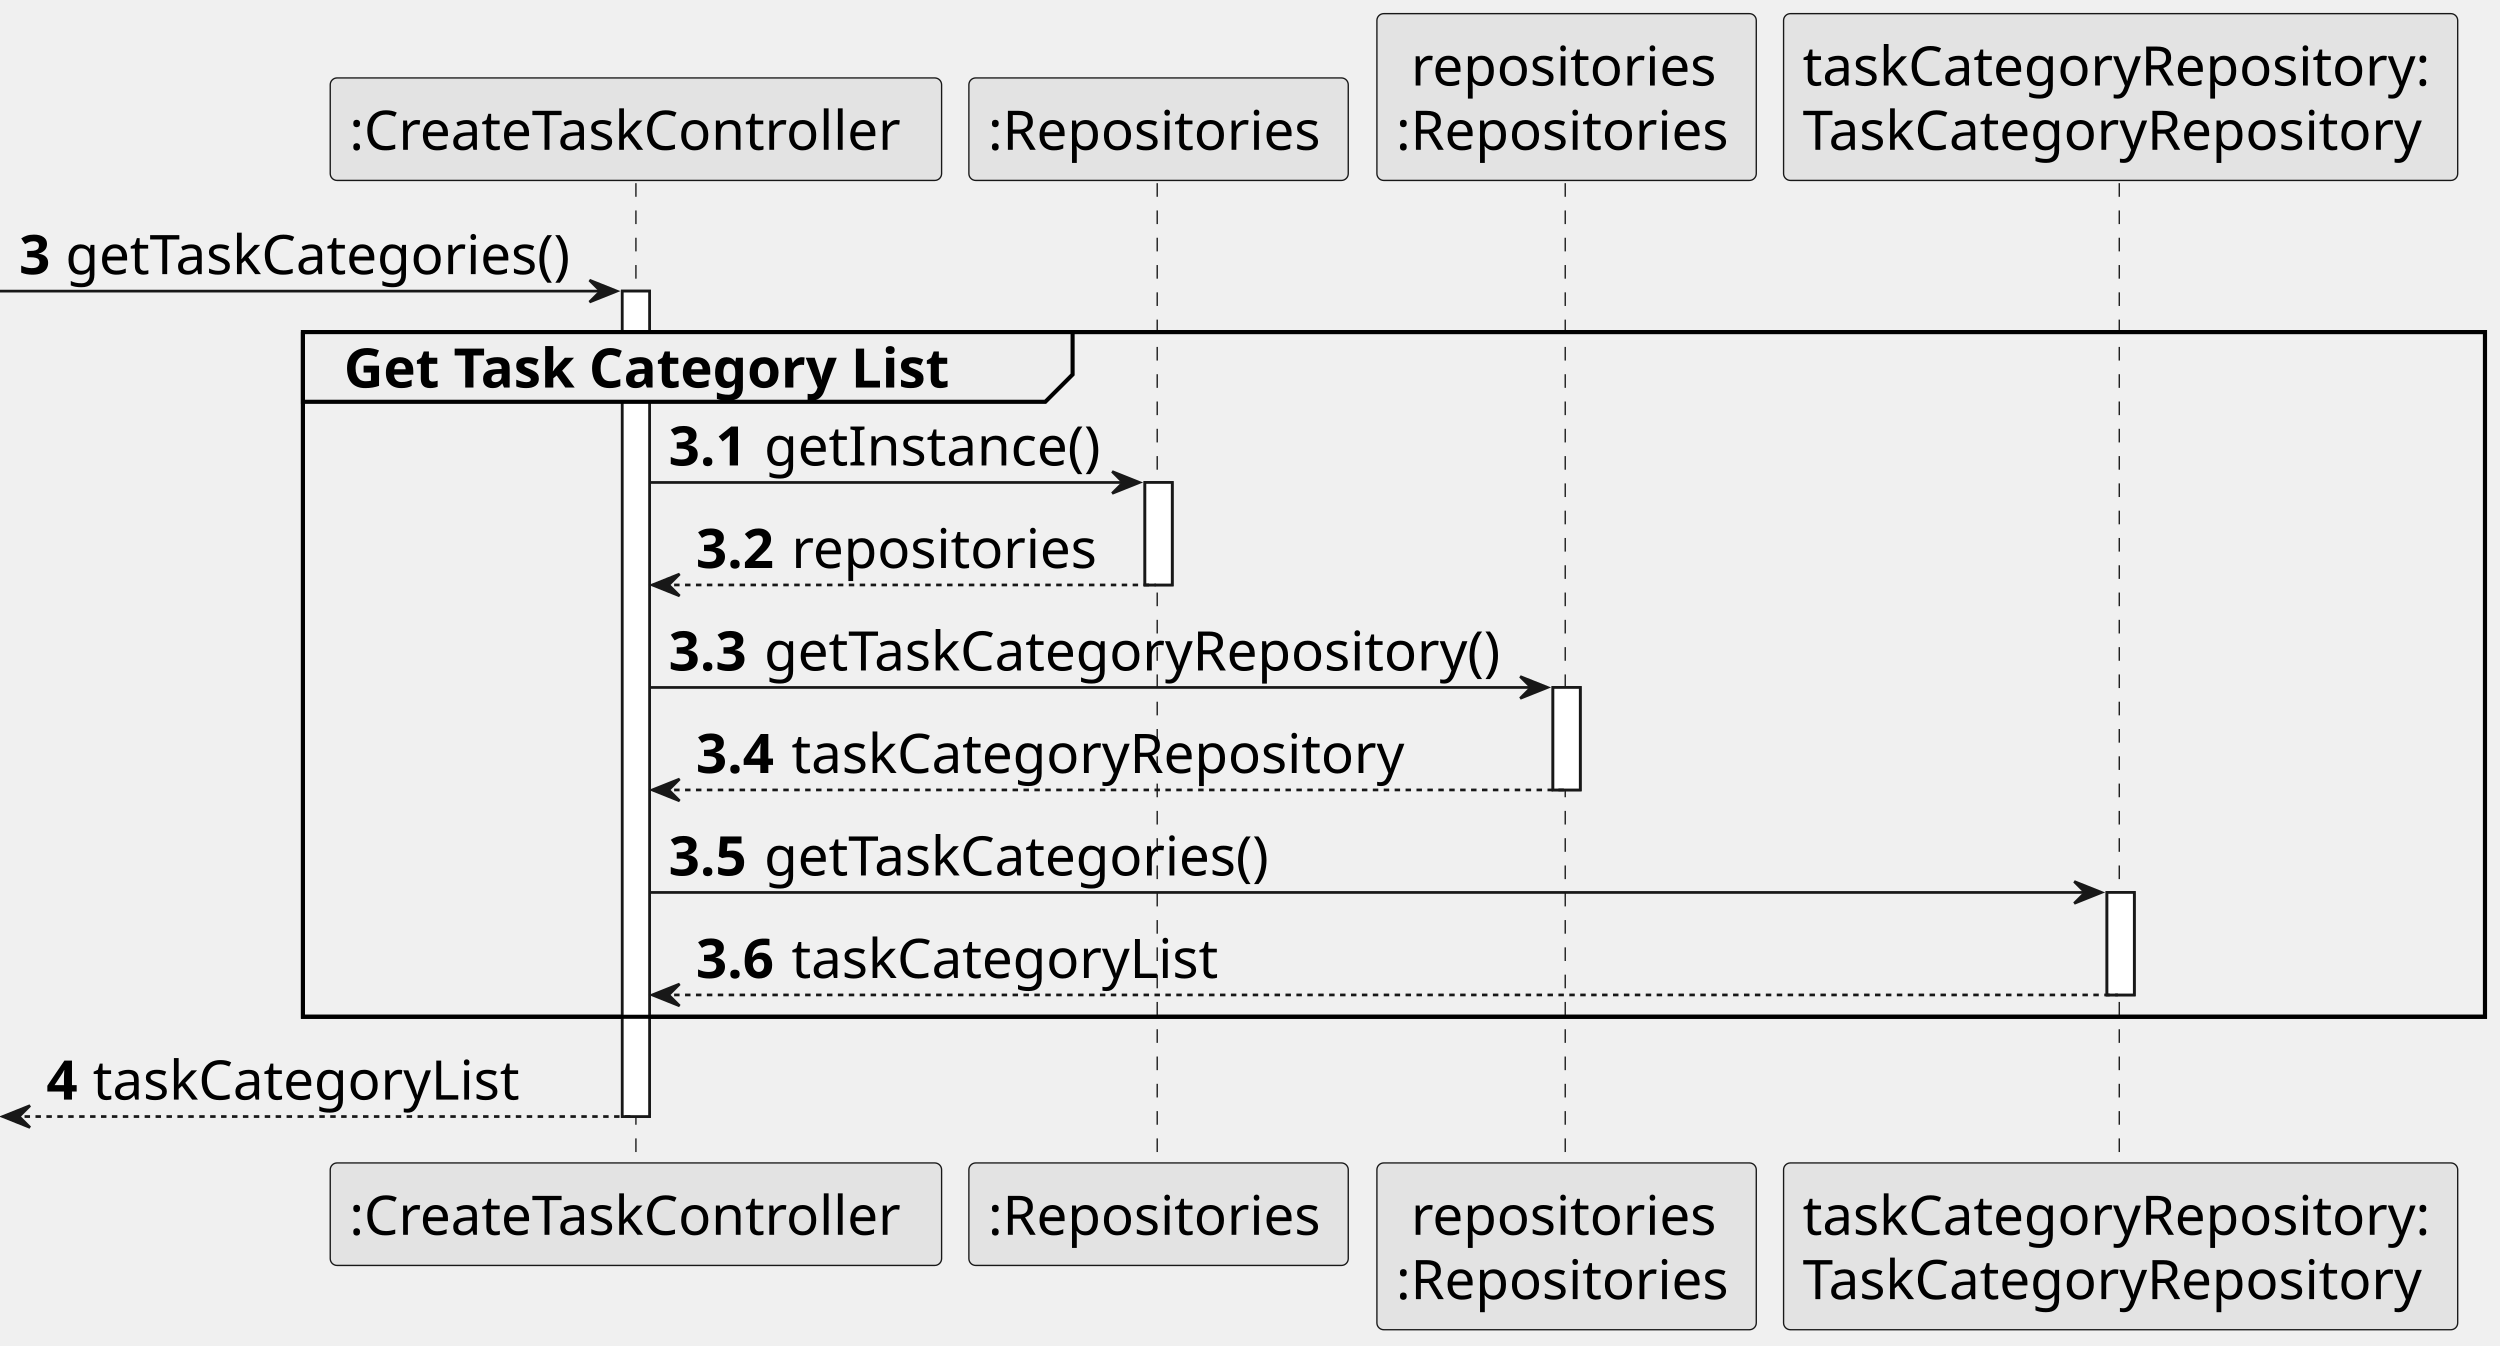
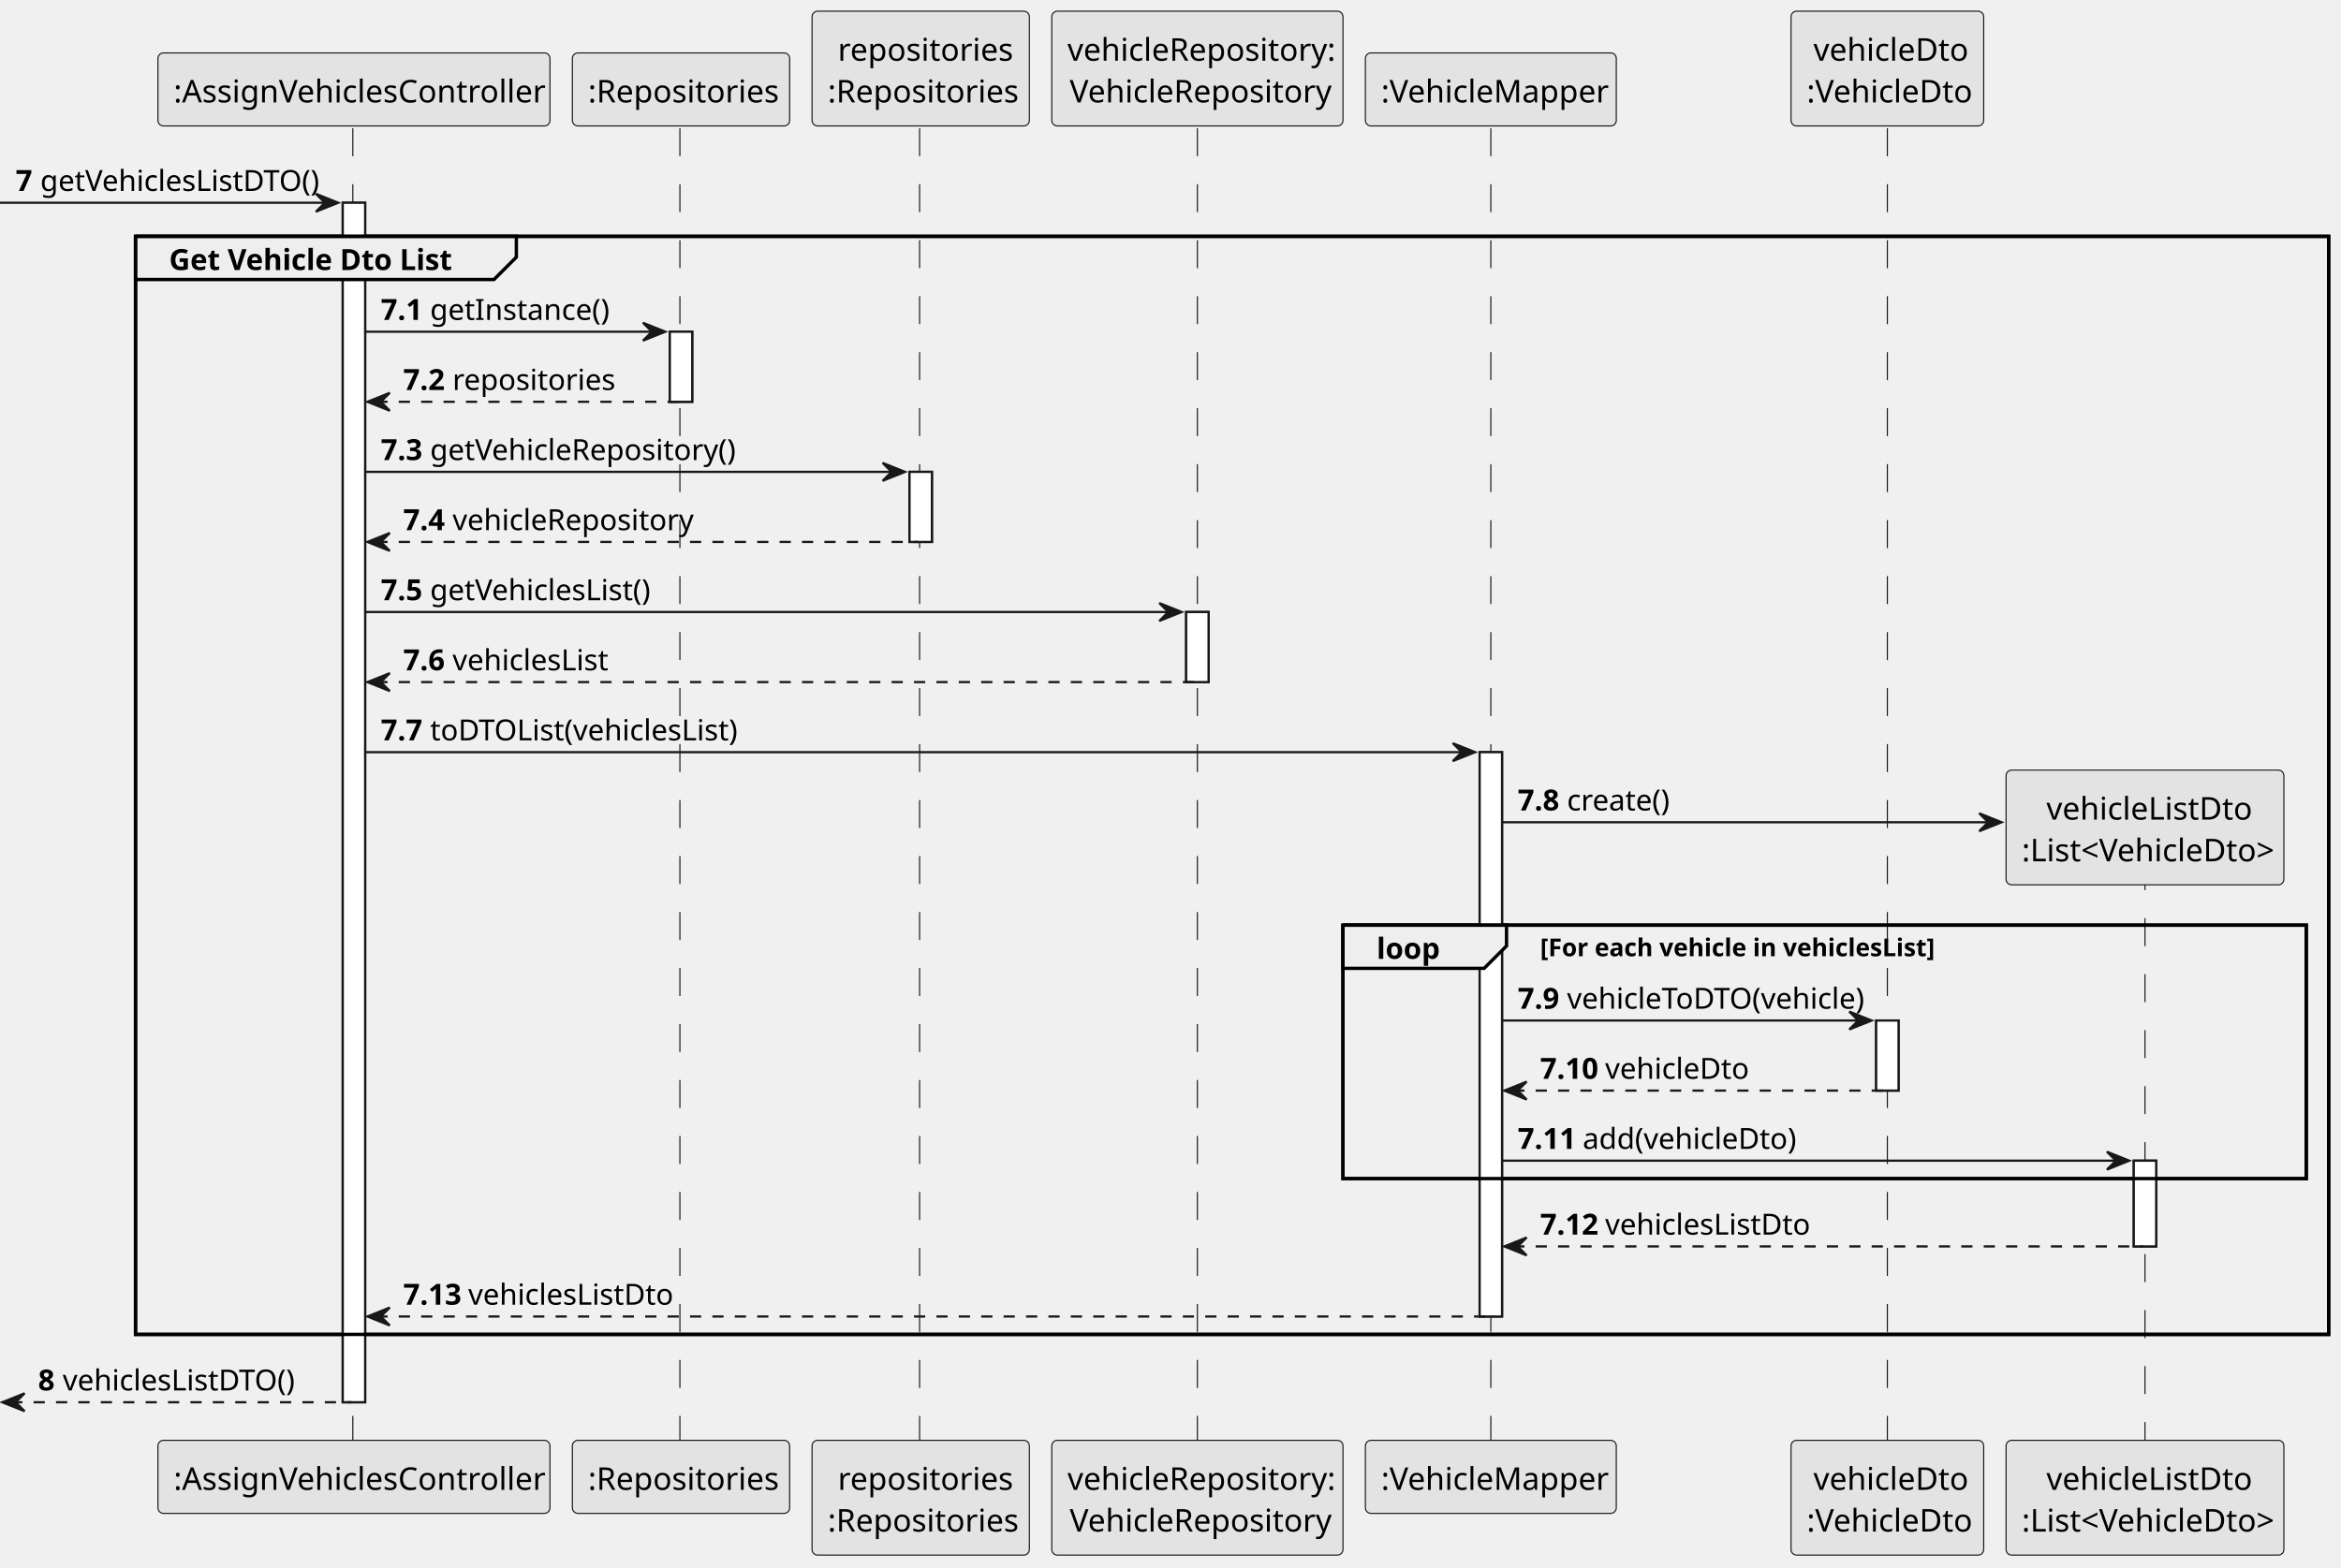
- <svg xmlns="http://www.w3.org/2000/svg" contentStyleType="text/css" height="493px" preserveAspectRatio="none" style="width:916px;height:493px;background:#FFFFFF;" version="1.1" viewBox="0 0 916 493" width="916px" zoomAndPan="magnify">
+ <svg xmlns="http://www.w3.org/2000/svg" contentStyleType="text/css" height="280px" preserveAspectRatio="none" style="width:418px;height:280px;background:#FFFFFF;" version="1.1" viewBox="0 0 418 280" width="418px" zoomAndPan="magnify">
  <defs />
  <g>
-     <rect fill="#FFFFFF" height="302.438" style="stroke:#181818;stroke-width:1.0;" width="10" x="228" y="106.664" />
-     <rect fill="#FFFFFF" height="37.555" style="stroke:#181818;stroke-width:1.0;" width="10" x="419.5" y="176.773" />
-     <rect fill="#FFFFFF" height="37.555" style="stroke:#181818;stroke-width:1.0;" width="10" x="569" y="251.883" />
-     <rect fill="#FFFFFF" height="37.555" style="stroke:#181818;stroke-width:1.0;" width="10" x="772" y="326.992" />
-     <rect fill="none" height="250.883" style="stroke:#000000;stroke-width:1.5;" width="799.5" x="111" y="121.664" />
-     <line style="stroke:#181818;stroke-width:0.5;stroke-dasharray:5.0,5.0;" x1="233" x2="233" y1="67.109" y2="427.102" />
-     <line style="stroke:#181818;stroke-width:0.5;stroke-dasharray:5.0,5.0;" x1="424" x2="424" y1="67.109" y2="427.102" />
-     <line style="stroke:#181818;stroke-width:0.5;stroke-dasharray:5.0,5.0;" x1="573.5" x2="573.5" y1="67.109" y2="427.102" />
-     <line style="stroke:#181818;stroke-width:0.5;stroke-dasharray:5.0,5.0;" x1="776.5" x2="776.5" y1="67.109" y2="427.102" />
-     <rect fill="#E3E3E3" height="37.555" rx="2.5" ry="2.5" style="stroke:#181818;stroke-width:0.5;" width="224" x="121" y="28.555" />
-     <text fill="#000000" font-family="sans-serif" font-size="20" lengthAdjust="spacing" textLength="210" x="128" y="54.891">:CreateTaskController</text>
-     <rect fill="#E3E3E3" height="37.555" rx="2.5" ry="2.5" style="stroke:#181818;stroke-width:0.5;" width="224" x="121" y="426.102" />
-     <text fill="#000000" font-family="sans-serif" font-size="20" lengthAdjust="spacing" textLength="210" x="128" y="452.438">:CreateTaskController</text>
-     <rect fill="#E3E3E3" height="37.555" rx="2.5" ry="2.5" style="stroke:#181818;stroke-width:0.5;" width="139" x="355" y="28.555" />
-     <text fill="#000000" font-family="sans-serif" font-size="20" lengthAdjust="spacing" textLength="125" x="362" y="54.891">:Repositories</text>
-     <rect fill="#E3E3E3" height="37.555" rx="2.5" ry="2.5" style="stroke:#181818;stroke-width:0.5;" width="139" x="355" y="426.102" />
-     <text fill="#000000" font-family="sans-serif" font-size="20" lengthAdjust="spacing" textLength="125" x="362" y="452.438">:Repositories</text>
-     <rect fill="#E3E3E3" height="61.109" rx="2.5" ry="2.5" style="stroke:#181818;stroke-width:0.5;" width="139" x="504.5" y="5" />
-     <text fill="#000000" font-family="sans-serif" font-size="20" lengthAdjust="spacing" textLength="114" x="517" y="31.336">repositories</text>
-     <text fill="#000000" font-family="sans-serif" font-size="20" lengthAdjust="spacing" textLength="125" x="511.5" y="54.891">:Repositories</text>
-     <rect fill="#E3E3E3" height="61.109" rx="2.5" ry="2.5" style="stroke:#181818;stroke-width:0.5;" width="139" x="504.5" y="426.102" />
-     <text fill="#000000" font-family="sans-serif" font-size="20" lengthAdjust="spacing" textLength="114" x="517" y="452.438">repositories</text>
-     <text fill="#000000" font-family="sans-serif" font-size="20" lengthAdjust="spacing" textLength="125" x="511.5" y="475.992">:Repositories</text>
-     <rect fill="#E3E3E3" height="61.109" rx="2.5" ry="2.5" style="stroke:#181818;stroke-width:0.5;" width="247" x="653.5" y="5" />
-     <text fill="#000000" font-family="sans-serif" font-size="20" lengthAdjust="spacing" textLength="233" x="660.5" y="31.336">taskCategoryRepository:</text>
-     <text fill="#000000" font-family="sans-serif" font-size="20" lengthAdjust="spacing" textLength="233" x="660.5" y="54.891">TaskCategoryRepository</text>
-     <rect fill="#E3E3E3" height="61.109" rx="2.5" ry="2.5" style="stroke:#181818;stroke-width:0.5;" width="247" x="653.5" y="426.102" />
-     <text fill="#000000" font-family="sans-serif" font-size="20" lengthAdjust="spacing" textLength="233" x="660.5" y="452.438">taskCategoryRepository:</text>
-     <text fill="#000000" font-family="sans-serif" font-size="20" lengthAdjust="spacing" textLength="233" x="660.5" y="475.992">TaskCategoryRepository</text>
-     <rect fill="#FFFFFF" height="302.438" style="stroke:#181818;stroke-width:1.0;" width="10" x="228" y="106.664" />
-     <rect fill="#FFFFFF" height="37.555" style="stroke:#181818;stroke-width:1.0;" width="10" x="419.5" y="176.773" />
-     <rect fill="#FFFFFF" height="37.555" style="stroke:#181818;stroke-width:1.0;" width="10" x="569" y="251.883" />
-     <rect fill="#FFFFFF" height="37.555" style="stroke:#181818;stroke-width:1.0;" width="10" x="772" y="326.992" />
-     <polygon fill="#181818" points="216,102.664,226,106.664,216,110.664,220,106.664" style="stroke:#181818;stroke-width:1.0;" />
-     <line style="stroke:#181818;stroke-width:1.0;" x1="0" x2="222" y1="106.664" y2="106.664" />
-     <text fill="#000000" font-family="sans-serif" font-size="20" font-weight="bold" lengthAdjust="spacing" textLength="13" x="7" y="100.445">3</text>
-     <text fill="#000000" font-family="sans-serif" font-size="20" lengthAdjust="spacing" textLength="192" x="24" y="100.445">getTaskCategories()</text>
-     <path d="M111,121.664 L393,121.664 L393,137.219 L383,147.219 L111,147.219 L111,121.664 " fill="#EEEEEE" style="stroke:#000000;stroke-width:1.5;" />
-     <rect fill="none" height="250.883" style="stroke:#000000;stroke-width:1.5;" width="799.5" x="111" y="121.664" />
-     <text fill="#000000" font-family="sans-serif" font-size="20" font-weight="bold" lengthAdjust="spacing" textLength="237" x="126" y="142">Get Task Category List</text>
-     <polygon fill="#181818" points="407.5,172.773,417.5,176.773,407.5,180.773,411.5,176.773" style="stroke:#181818;stroke-width:1.0;" />
-     <line style="stroke:#181818;stroke-width:1.0;" x1="238" x2="413.5" y1="176.773" y2="176.773" />
-     <text fill="#000000" font-family="sans-serif" font-size="20" font-weight="bold" lengthAdjust="spacing" textLength="31" x="245" y="170.555">3.1</text>
-     <text fill="#000000" font-family="sans-serif" font-size="20" lengthAdjust="spacing" textLength="123" x="280" y="170.555">getInstance()</text>
-     <polygon fill="#181818" points="249,210.328,239,214.328,249,218.328,245,214.328" style="stroke:#181818;stroke-width:1.0;" />
-     <line style="stroke:#181818;stroke-width:1.0;stroke-dasharray:2.0,2.0;" x1="243" x2="423.5" y1="214.328" y2="214.328" />
-     <text fill="#000000" font-family="sans-serif" font-size="20" font-weight="bold" lengthAdjust="spacing" textLength="31" x="255" y="208.109">3.2</text>
-     <text fill="#000000" font-family="sans-serif" font-size="20" lengthAdjust="spacing" textLength="114" x="290" y="208.109">repositories</text>
-     <polygon fill="#181818" points="557,247.883,567,251.883,557,255.883,561,251.883" style="stroke:#181818;stroke-width:1.0;" />
-     <line style="stroke:#181818;stroke-width:1.0;" x1="238" x2="563" y1="251.883" y2="251.883" />
-     <text fill="#000000" font-family="sans-serif" font-size="20" font-weight="bold" lengthAdjust="spacing" textLength="31" x="245" y="245.664">3.3</text>
-     <text fill="#000000" font-family="sans-serif" font-size="20" lengthAdjust="spacing" textLength="277" x="280" y="245.664">getTaskCategoryRepository()</text>
-     <polygon fill="#181818" points="249,285.438,239,289.438,249,293.438,245,289.438" style="stroke:#181818;stroke-width:1.0;" />
-     <line style="stroke:#181818;stroke-width:1.0;stroke-dasharray:2.0,2.0;" x1="243" x2="573" y1="289.438" y2="289.438" />
-     <text fill="#000000" font-family="sans-serif" font-size="20" font-weight="bold" lengthAdjust="spacing" textLength="31" x="255" y="283.219">3.4</text>
-     <text fill="#000000" font-family="sans-serif" font-size="20" lengthAdjust="spacing" textLength="227" x="290" y="283.219">taskCategoryRepository</text>
-     <polygon fill="#181818" points="760,322.992,770,326.992,760,330.992,764,326.992" style="stroke:#181818;stroke-width:1.0;" />
-     <line style="stroke:#181818;stroke-width:1.0;" x1="238" x2="766" y1="326.992" y2="326.992" />
-     <text fill="#000000" font-family="sans-serif" font-size="20" font-weight="bold" lengthAdjust="spacing" textLength="31" x="245" y="320.773">3.5</text>
-     <text fill="#000000" font-family="sans-serif" font-size="20" lengthAdjust="spacing" textLength="192" x="280" y="320.773">getTaskCategories()</text>
-     <polygon fill="#181818" points="249,360.547,239,364.547,249,368.547,245,364.547" style="stroke:#181818;stroke-width:1.0;" />
-     <line style="stroke:#181818;stroke-width:1.0;stroke-dasharray:2.0,2.0;" x1="243" x2="776" y1="364.547" y2="364.547" />
-     <text fill="#000000" font-family="sans-serif" font-size="20" font-weight="bold" lengthAdjust="spacing" textLength="31" x="255" y="358.328">3.6</text>
-     <text fill="#000000" font-family="sans-serif" font-size="20" lengthAdjust="spacing" textLength="159" x="290" y="358.328">taskCategoryList</text>
-     <polygon fill="#181818" points="11,405.102,1,409.102,11,413.102,7,409.102" style="stroke:#181818;stroke-width:1.0;" />
-     <line style="stroke:#181818;stroke-width:1.0;stroke-dasharray:2.0,2.0;" x1="5" x2="232" y1="409.102" y2="409.102" />
-     <text fill="#000000" font-family="sans-serif" font-size="20" font-weight="bold" lengthAdjust="spacing" textLength="13" x="17" y="402.883">4</text>
-     <text fill="#000000" font-family="sans-serif" font-size="20" lengthAdjust="spacing" textLength="159" x="34" y="402.883">taskCategoryList</text>
+     <rect fill="#FFFFFF" height="214.243" style="stroke:#181818;stroke-width:0.4;" width="4" x="61.2" y="36.213" />
+     <rect fill="#FFFFFF" height="12.516" style="stroke:#181818;stroke-width:0.4;" width="4" x="119.6" y="59.246" />
+     <rect fill="#FFFFFF" height="12.516" style="stroke:#181818;stroke-width:0.4;" width="4" x="162.4" y="84.279" />
+     <rect fill="#FFFFFF" height="12.516" style="stroke:#181818;stroke-width:0.4;" width="4" x="211.8" y="109.312" />
+     <rect fill="#FFFFFF" height="100.795" style="stroke:#181818;stroke-width:0.4;" width="4" x="264.2" y="134.345" />
+     <rect fill="#FFFFFF" height="12.516" style="stroke:#181818;stroke-width:0.4;" width="4" x="335" y="182.274" />
+     <rect fill="#FFFFFF" height="15.316" style="stroke:#181818;stroke-width:0.4;" width="4" x="381" y="207.307" />
+     <rect fill="none" height="196.127" style="stroke:#000000;stroke-width:0.6;" width="391.6" x="24.2" y="42.213" />
+     <rect fill="none" height="45.266" style="stroke:#000000;stroke-width:0.6;" width="172" x="239.8" y="165.241" />
+     <line style="stroke:#181818;stroke-width:0.2;stroke-dasharray:5.0,5.0;" x1="63" x2="63" y1="22.897" y2="257.656" />
+     <line style="stroke:#181818;stroke-width:0.2;stroke-dasharray:5.0,5.0;" x1="121.4" x2="121.4" y1="22.897" y2="257.656" />
+     <line style="stroke:#181818;stroke-width:0.2;stroke-dasharray:5.0,5.0;" x1="164.2" x2="164.2" y1="22.897" y2="257.656" />
+     <line style="stroke:#181818;stroke-width:0.2;stroke-dasharray:5.0,5.0;" x1="213.8" x2="213.8" y1="22.897" y2="257.656" />
+     <line style="stroke:#181818;stroke-width:0.2;stroke-dasharray:5.0,5.0;" x1="266.2" x2="266.2" y1="22.897" y2="257.656" />
+     <line style="stroke:#181818;stroke-width:0.2;stroke-dasharray:5.0,5.0;" x1="337" x2="337" y1="22.897" y2="257.656" />
+     <line style="stroke:#181818;stroke-width:0.2;stroke-dasharray:5.0,5.0;" x1="383" x2="383" y1="153.993" y2="257.656" />
+     <rect fill="#E3E3E3" height="13.048" rx="1" ry="1" style="stroke:#181818;stroke-width:0.2;" width="70" x="28.2" y="9.448" />
+     <text fill="#000000" font-family="sans-serif" font-size="5.6" lengthAdjust="spacing" textLength="64.4" x="31" y="18.291">:AssignVehiclesController</text>
+     <rect fill="#E3E3E3" height="13.048" rx="1" ry="1" style="stroke:#181818;stroke-width:0.2;" width="70" x="28.2" y="257.256" />
+     <text fill="#000000" font-family="sans-serif" font-size="5.6" lengthAdjust="spacing" textLength="64.4" x="31" y="266.099">:AssignVehiclesController</text>
+     <rect fill="#E3E3E3" height="13.048" rx="1" ry="1" style="stroke:#181818;stroke-width:0.2;" width="38.8" x="102.2" y="9.448" />
+     <text fill="#000000" font-family="sans-serif" font-size="5.6" lengthAdjust="spacing" textLength="33.2" x="105" y="18.291">:Repositories</text>
+     <rect fill="#E3E3E3" height="13.048" rx="1" ry="1" style="stroke:#181818;stroke-width:0.2;" width="38.8" x="102.2" y="257.256" />
+     <text fill="#000000" font-family="sans-serif" font-size="5.6" lengthAdjust="spacing" textLength="33.2" x="105" y="266.099">:Repositories</text>
+     <rect fill="#E3E3E3" height="20.497" rx="1" ry="1" style="stroke:#181818;stroke-width:0.2;" width="38.8" x="145" y="2" />
+     <text fill="#000000" font-family="sans-serif" font-size="5.6" lengthAdjust="spacing" textLength="29.6" x="149.6" y="10.843">repositories</text>
+     <text fill="#000000" font-family="sans-serif" font-size="5.6" lengthAdjust="spacing" textLength="33.2" x="147.8" y="18.291">:Repositories</text>
+     <rect fill="#E3E3E3" height="20.497" rx="1" ry="1" style="stroke:#181818;stroke-width:0.2;" width="38.8" x="145" y="257.256" />
+     <text fill="#000000" font-family="sans-serif" font-size="5.6" lengthAdjust="spacing" textLength="29.6" x="149.6" y="266.099">repositories</text>
+     <text fill="#000000" font-family="sans-serif" font-size="5.6" lengthAdjust="spacing" textLength="33.2" x="147.8" y="273.548">:Repositories</text>
+     <rect fill="#E3E3E3" height="20.497" rx="1" ry="1" style="stroke:#181818;stroke-width:0.2;" width="52" x="187.8" y="2" />
+     <text fill="#000000" font-family="sans-serif" font-size="5.6" lengthAdjust="spacing" textLength="46.4" x="190.6" y="10.843">vehicleRepository:</text>
+     <text fill="#000000" font-family="sans-serif" font-size="5.6" lengthAdjust="spacing" textLength="45.6" x="191" y="18.291">VehicleRepository</text>
+     <rect fill="#E3E3E3" height="20.497" rx="1" ry="1" style="stroke:#181818;stroke-width:0.2;" width="52" x="187.8" y="257.256" />
+     <text fill="#000000" font-family="sans-serif" font-size="5.6" lengthAdjust="spacing" textLength="46.4" x="190.6" y="266.099">vehicleRepository:</text>
+     <text fill="#000000" font-family="sans-serif" font-size="5.6" lengthAdjust="spacing" textLength="45.6" x="191" y="273.548">VehicleRepository</text>
+     <rect fill="#E3E3E3" height="13.048" rx="1" ry="1" style="stroke:#181818;stroke-width:0.2;" width="44.8" x="243.8" y="9.448" />
+     <text fill="#000000" font-family="sans-serif" font-size="5.6" lengthAdjust="spacing" textLength="39.2" x="246.6" y="18.291">:VehicleMapper</text>
+     <rect fill="#E3E3E3" height="13.048" rx="1" ry="1" style="stroke:#181818;stroke-width:0.2;" width="44.8" x="243.8" y="257.256" />
+     <text fill="#000000" font-family="sans-serif" font-size="5.6" lengthAdjust="spacing" textLength="39.2" x="246.6" y="266.099">:VehicleMapper</text>
+     <rect fill="#E3E3E3" height="20.497" rx="1" ry="1" style="stroke:#181818;stroke-width:0.2;" width="34.4" x="319.8" y="2" />
+     <text fill="#000000" font-family="sans-serif" font-size="5.6" lengthAdjust="spacing" textLength="26.4" x="323.8" y="10.843">vehicleDto</text>
+     <text fill="#000000" font-family="sans-serif" font-size="5.6" lengthAdjust="spacing" textLength="28.8" x="322.6" y="18.291">:VehicleDto</text>
+     <rect fill="#E3E3E3" height="20.497" rx="1" ry="1" style="stroke:#181818;stroke-width:0.2;" width="34.4" x="319.8" y="257.256" />
+     <text fill="#000000" font-family="sans-serif" font-size="5.6" lengthAdjust="spacing" textLength="26.4" x="323.8" y="266.099">vehicleDto</text>
+     <text fill="#000000" font-family="sans-serif" font-size="5.6" lengthAdjust="spacing" textLength="28.8" x="322.6" y="273.548">:VehicleDto</text>
+     <rect fill="#E3E3E3" height="20.497" rx="1" ry="1" style="stroke:#181818;stroke-width:0.2;" width="49.6" x="358.2" y="257.256" />
+     <text fill="#000000" font-family="sans-serif" font-size="5.6" lengthAdjust="spacing" textLength="35.2" x="365.4" y="266.099">vehicleListDto</text>
+     <text fill="#000000" font-family="sans-serif" font-size="5.6" lengthAdjust="spacing" textLength="44" x="361" y="273.548">:List&lt;VehicleDto&gt;</text>
+     <rect fill="#FFFFFF" height="214.243" style="stroke:#181818;stroke-width:0.4;" width="4" x="61.2" y="36.213" />
+     <rect fill="#FFFFFF" height="12.516" style="stroke:#181818;stroke-width:0.4;" width="4" x="119.6" y="59.246" />
+     <rect fill="#FFFFFF" height="12.516" style="stroke:#181818;stroke-width:0.4;" width="4" x="162.4" y="84.279" />
+     <rect fill="#FFFFFF" height="12.516" style="stroke:#181818;stroke-width:0.4;" width="4" x="211.8" y="109.312" />
+     <rect fill="#FFFFFF" height="100.795" style="stroke:#181818;stroke-width:0.4;" width="4" x="264.2" y="134.345" />
+     <rect fill="#FFFFFF" height="12.516" style="stroke:#181818;stroke-width:0.4;" width="4" x="335" y="182.274" />
+     <rect fill="#FFFFFF" height="15.316" style="stroke:#181818;stroke-width:0.4;" width="4" x="381" y="207.307" />
+     <polygon fill="#181818" points="56.4,34.613,60.4,36.213,56.4,37.813,58,36.213" style="stroke:#181818;stroke-width:0.4;" />
+     <line style="stroke:#181818;stroke-width:0.4;" x1="0" x2="58.8" y1="36.213" y2="36.213" />
+     <text fill="#000000" font-family="sans-serif" font-size="5.2" font-weight="bold" lengthAdjust="spacing" textLength="2.8" x="2.8" y="34.108">7</text>
+     <text fill="#000000" font-family="sans-serif" font-size="5.2" lengthAdjust="spacing" textLength="49.2" x="7.2" y="34.108">getVehiclesListDTO()</text>
+     <path d="M24.2,42.213 L92.2,42.213 L92.2,45.93 L88.2,49.93 L24.2,49.93 L24.2,42.213 " fill="#EEEEEE" style="stroke:#000000;stroke-width:0.6;" />
+     <rect fill="none" height="196.127" style="stroke:#000000;stroke-width:0.6;" width="391.6" x="24.2" y="42.213" />
+     <text fill="#000000" font-family="sans-serif" font-size="5.2" font-weight="bold" lengthAdjust="spacing" textLength="50" x="30.2" y="48.225">Get Vehicle Dto List</text>
+     <polygon fill="#181818" points="114.8,57.646,118.8,59.246,114.8,60.846,116.4,59.246" style="stroke:#181818;stroke-width:0.4;" />
+     <line style="stroke:#181818;stroke-width:0.4;" x1="65.2" x2="117.2" y1="59.246" y2="59.246" />
+     <text fill="#000000" font-family="sans-serif" font-size="5.2" font-weight="bold" lengthAdjust="spacing" textLength="7.2" x="68" y="57.141">7.1</text>
+     <text fill="#000000" font-family="sans-serif" font-size="5.2" lengthAdjust="spacing" textLength="30" x="76.8" y="57.141">getInstance()</text>
+     <polygon fill="#181818" points="69.6,70.162,65.6,71.763,69.6,73.362,68,71.763" style="stroke:#181818;stroke-width:0.4;" />
+     <line style="stroke:#181818;stroke-width:0.4;stroke-dasharray:2.0,2.0;" x1="67.2" x2="121.2" y1="71.763" y2="71.763" />
+     <text fill="#000000" font-family="sans-serif" font-size="5.2" font-weight="bold" lengthAdjust="spacing" textLength="7.2" x="72" y="69.657">7.2</text>
+     <text fill="#000000" font-family="sans-serif" font-size="5.2" lengthAdjust="spacing" textLength="26.8" x="80.8" y="69.657">repositories</text>
+     <polygon fill="#181818" points="157.6,82.679,161.6,84.279,157.6,85.879,159.2,84.279" style="stroke:#181818;stroke-width:0.4;" />
+     <line style="stroke:#181818;stroke-width:0.4;" x1="65.2" x2="160" y1="84.279" y2="84.279" />
+     <text fill="#000000" font-family="sans-serif" font-size="5.2" font-weight="bold" lengthAdjust="spacing" textLength="7.2" x="68" y="82.174">7.3</text>
+     <text fill="#000000" font-family="sans-serif" font-size="5.2" lengthAdjust="spacing" textLength="52.4" x="76.8" y="82.174">getVehicleRepository()</text>
+     <polygon fill="#181818" points="69.6,95.195,65.6,96.795,69.6,98.395,68,96.795" style="stroke:#181818;stroke-width:0.4;" />
+     <line style="stroke:#181818;stroke-width:0.4;stroke-dasharray:2.0,2.0;" x1="67.2" x2="164" y1="96.795" y2="96.795" />
+     <text fill="#000000" font-family="sans-serif" font-size="5.2" font-weight="bold" lengthAdjust="spacing" textLength="7.2" x="72" y="94.69">7.4</text>
+     <text fill="#000000" font-family="sans-serif" font-size="5.2" lengthAdjust="spacing" textLength="40.4" x="80.8" y="94.69">vehicleRepository</text>
+     <polygon fill="#181818" points="207,107.712,211,109.312,207,110.912,208.6,109.312" style="stroke:#181818;stroke-width:0.4;" />
+     <line style="stroke:#181818;stroke-width:0.4;" x1="65.2" x2="209.4" y1="109.312" y2="109.312" />
+     <text fill="#000000" font-family="sans-serif" font-size="5.2" font-weight="bold" lengthAdjust="spacing" textLength="7.2" x="68" y="107.207">7.5</text>
+     <text fill="#000000" font-family="sans-serif" font-size="5.2" lengthAdjust="spacing" textLength="38.8" x="76.8" y="107.207">getVehiclesList()</text>
+     <polygon fill="#181818" points="69.6,120.228,65.6,121.828,69.6,123.428,68,121.828" style="stroke:#181818;stroke-width:0.4;" />
+     <line style="stroke:#181818;stroke-width:0.4;stroke-dasharray:2.0,2.0;" x1="67.2" x2="213.4" y1="121.828" y2="121.828" />
+     <text fill="#000000" font-family="sans-serif" font-size="5.2" font-weight="bold" lengthAdjust="spacing" textLength="7.2" x="72" y="119.723">7.6</text>
+     <text fill="#000000" font-family="sans-serif" font-size="5.2" lengthAdjust="spacing" textLength="26.8" x="80.8" y="119.723">vehiclesList</text>
+     <polygon fill="#181818" points="259.4,132.744,263.4,134.345,259.4,135.945,261,134.345" style="stroke:#181818;stroke-width:0.4;" />
+     <line style="stroke:#181818;stroke-width:0.4;" x1="65.2" x2="261.8" y1="134.345" y2="134.345" />
+     <text fill="#000000" font-family="sans-serif" font-size="5.2" font-weight="bold" lengthAdjust="spacing" textLength="7.2" x="68" y="132.239">7.7</text>
+     <text fill="#000000" font-family="sans-serif" font-size="5.2" lengthAdjust="spacing" textLength="53.2" x="76.8" y="132.239">toDTOList(vehiclesList)</text>
+     <polygon fill="#181818" points="353.4,145.261,357.4,146.861,353.4,148.461,355,146.861" style="stroke:#181818;stroke-width:0.4;" />
+     <line style="stroke:#181818;stroke-width:0.4;" x1="268.2" x2="355.8" y1="146.861" y2="146.861" />
+     <text fill="#000000" font-family="sans-serif" font-size="5.2" font-weight="bold" lengthAdjust="spacing" textLength="7.2" x="271" y="144.756">7.8</text>
+     <text fill="#000000" font-family="sans-serif" font-size="5.2" lengthAdjust="spacing" textLength="17.6" x="279.8" y="144.756">create()</text>
+     <rect fill="#E3E3E3" height="20.497" rx="1" ry="1" style="stroke:#181818;stroke-width:0.2;" width="49.6" x="358.2" y="137.544" />
+     <text fill="#000000" font-family="sans-serif" font-size="5.6" lengthAdjust="spacing" textLength="35.2" x="365.4" y="146.387">vehicleListDto</text>
+     <text fill="#000000" font-family="sans-serif" font-size="5.6" lengthAdjust="spacing" textLength="44" x="361" y="153.836">:List&lt;VehicleDto&gt;</text>
+     <path d="M239.8,165.241 L269,165.241 L269,168.958 L265,172.958 L239.8,172.958 L239.8,165.241 " fill="#EEEEEE" style="stroke:#000000;stroke-width:0.6;" />
+     <rect fill="none" height="45.266" style="stroke:#000000;stroke-width:0.6;" width="172" x="239.8" y="165.241" />
+     <text fill="#000000" font-family="sans-serif" font-size="5.2" font-weight="bold" lengthAdjust="spacing" textLength="11.2" x="245.8" y="171.253">loop</text>
+     <text fill="#000000" font-family="sans-serif" font-size="4.4" font-weight="bold" lengthAdjust="spacing" textLength="72" x="275" y="170.79">[For each vehicle in vehiclesList]</text>
+     <polygon fill="#181818" points="330.2,180.674,334.2,182.274,330.2,183.874,331.8,182.274" style="stroke:#181818;stroke-width:0.4;" />
+     <line style="stroke:#181818;stroke-width:0.4;" x1="268.2" x2="332.6" y1="182.274" y2="182.274" />
+     <text fill="#000000" font-family="sans-serif" font-size="5.2" font-weight="bold" lengthAdjust="spacing" textLength="7.2" x="271" y="180.169">7.9</text>
+     <text fill="#000000" font-family="sans-serif" font-size="5.2" lengthAdjust="spacing" textLength="50.4" x="279.8" y="180.169">vehicleToDTO(vehicle)</text>
+     <polygon fill="#181818" points="272.6,193.191,268.6,194.791,272.6,196.391,271,194.791" style="stroke:#181818;stroke-width:0.4;" />
+     <line style="stroke:#181818;stroke-width:0.4;stroke-dasharray:2.0,2.0;" x1="270.2" x2="336.6" y1="194.791" y2="194.791" />
+     <text fill="#000000" font-family="sans-serif" font-size="5.2" font-weight="bold" lengthAdjust="spacing" textLength="10" x="275" y="192.685">7.10</text>
+     <text fill="#000000" font-family="sans-serif" font-size="5.2" lengthAdjust="spacing" textLength="23.6" x="286.6" y="192.685">vehicleDto</text>
+     <polygon fill="#181818" points="376.2,205.707,380.2,207.307,376.2,208.907,377.8,207.307" style="stroke:#181818;stroke-width:0.4;" />
+     <line style="stroke:#181818;stroke-width:0.4;" x1="268.2" x2="378.6" y1="207.307" y2="207.307" />
+     <text fill="#000000" font-family="sans-serif" font-size="5.2" font-weight="bold" lengthAdjust="spacing" textLength="10" x="271" y="205.202">7.11</text>
+     <text fill="#000000" font-family="sans-serif" font-size="5.2" lengthAdjust="spacing" textLength="35.2" x="282.6" y="205.202">add(vehicleDto)</text>
+     <polygon fill="#181818" points="272.6,221.023,268.6,222.623,272.6,224.223,271,222.623" style="stroke:#181818;stroke-width:0.4;" />
+     <line style="stroke:#181818;stroke-width:0.4;stroke-dasharray:2.0,2.0;" x1="270.2" x2="382.6" y1="222.623" y2="222.623" />
+     <text fill="#000000" font-family="sans-serif" font-size="5.2" font-weight="bold" lengthAdjust="spacing" textLength="10" x="275" y="220.518">7.12</text>
+     <text fill="#000000" font-family="sans-serif" font-size="5.2" lengthAdjust="spacing" textLength="34.8" x="286.6" y="220.518">vehiclesListDto</text>
+     <polygon fill="#181818" points="69.6,233.54,65.6,235.14,69.6,236.74,68,235.14" style="stroke:#181818;stroke-width:0.4;" />
+     <line style="stroke:#181818;stroke-width:0.4;stroke-dasharray:2.0,2.0;" x1="67.2" x2="265.8" y1="235.14" y2="235.14" />
+     <text fill="#000000" font-family="sans-serif" font-size="5.2" font-weight="bold" lengthAdjust="spacing" textLength="10" x="72" y="233.035">7.13</text>
+     <text fill="#000000" font-family="sans-serif" font-size="5.2" lengthAdjust="spacing" textLength="34.8" x="83.6" y="233.035">vehiclesListDto</text>
+     <polygon fill="#181818" points="4.4,248.856,0.4,250.456,4.4,252.056,2.8,250.456" style="stroke:#181818;stroke-width:0.4;" />
+     <line style="stroke:#181818;stroke-width:0.4;stroke-dasharray:2.0,2.0;" x1="2" x2="62.8" y1="250.456" y2="250.456" />
+     <text fill="#000000" font-family="sans-serif" font-size="5.2" font-weight="bold" lengthAdjust="spacing" textLength="2.8" x="6.8" y="248.351">8</text>
+     <text fill="#000000" font-family="sans-serif" font-size="5.2" lengthAdjust="spacing" textLength="40.4" x="11.2" y="248.351">vehiclesListDTO()</text>
  </g>
</svg>
